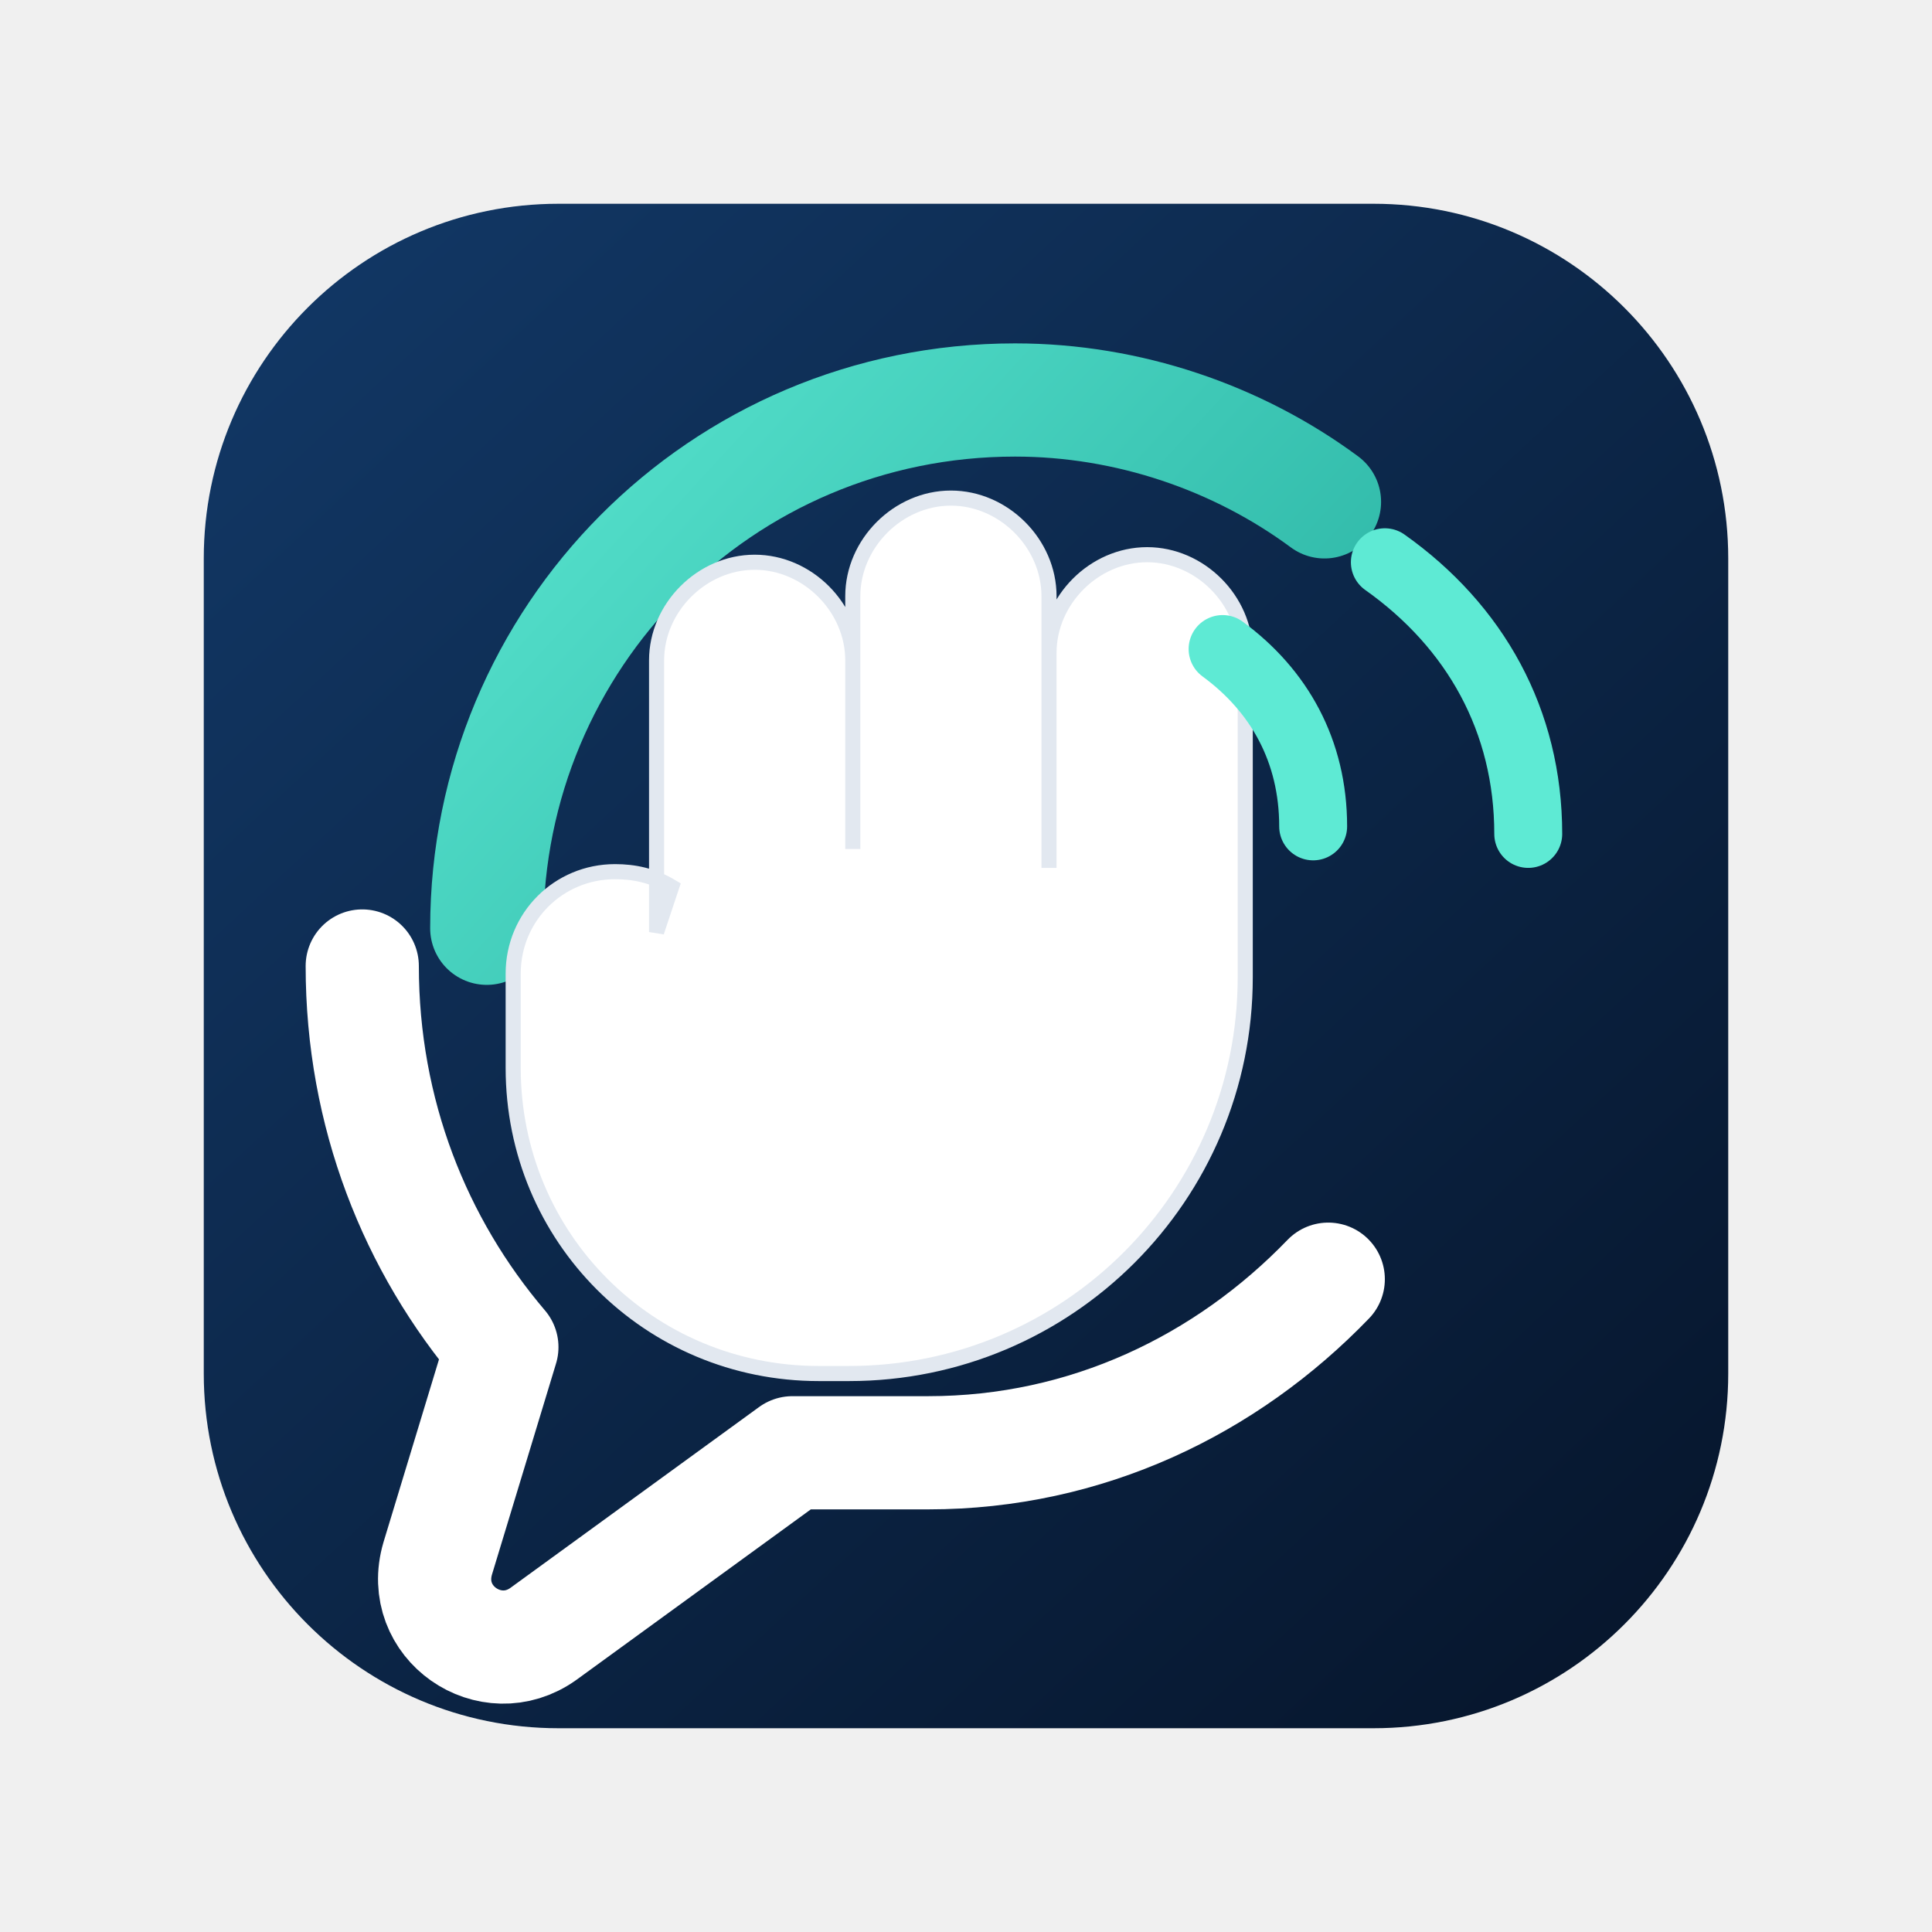
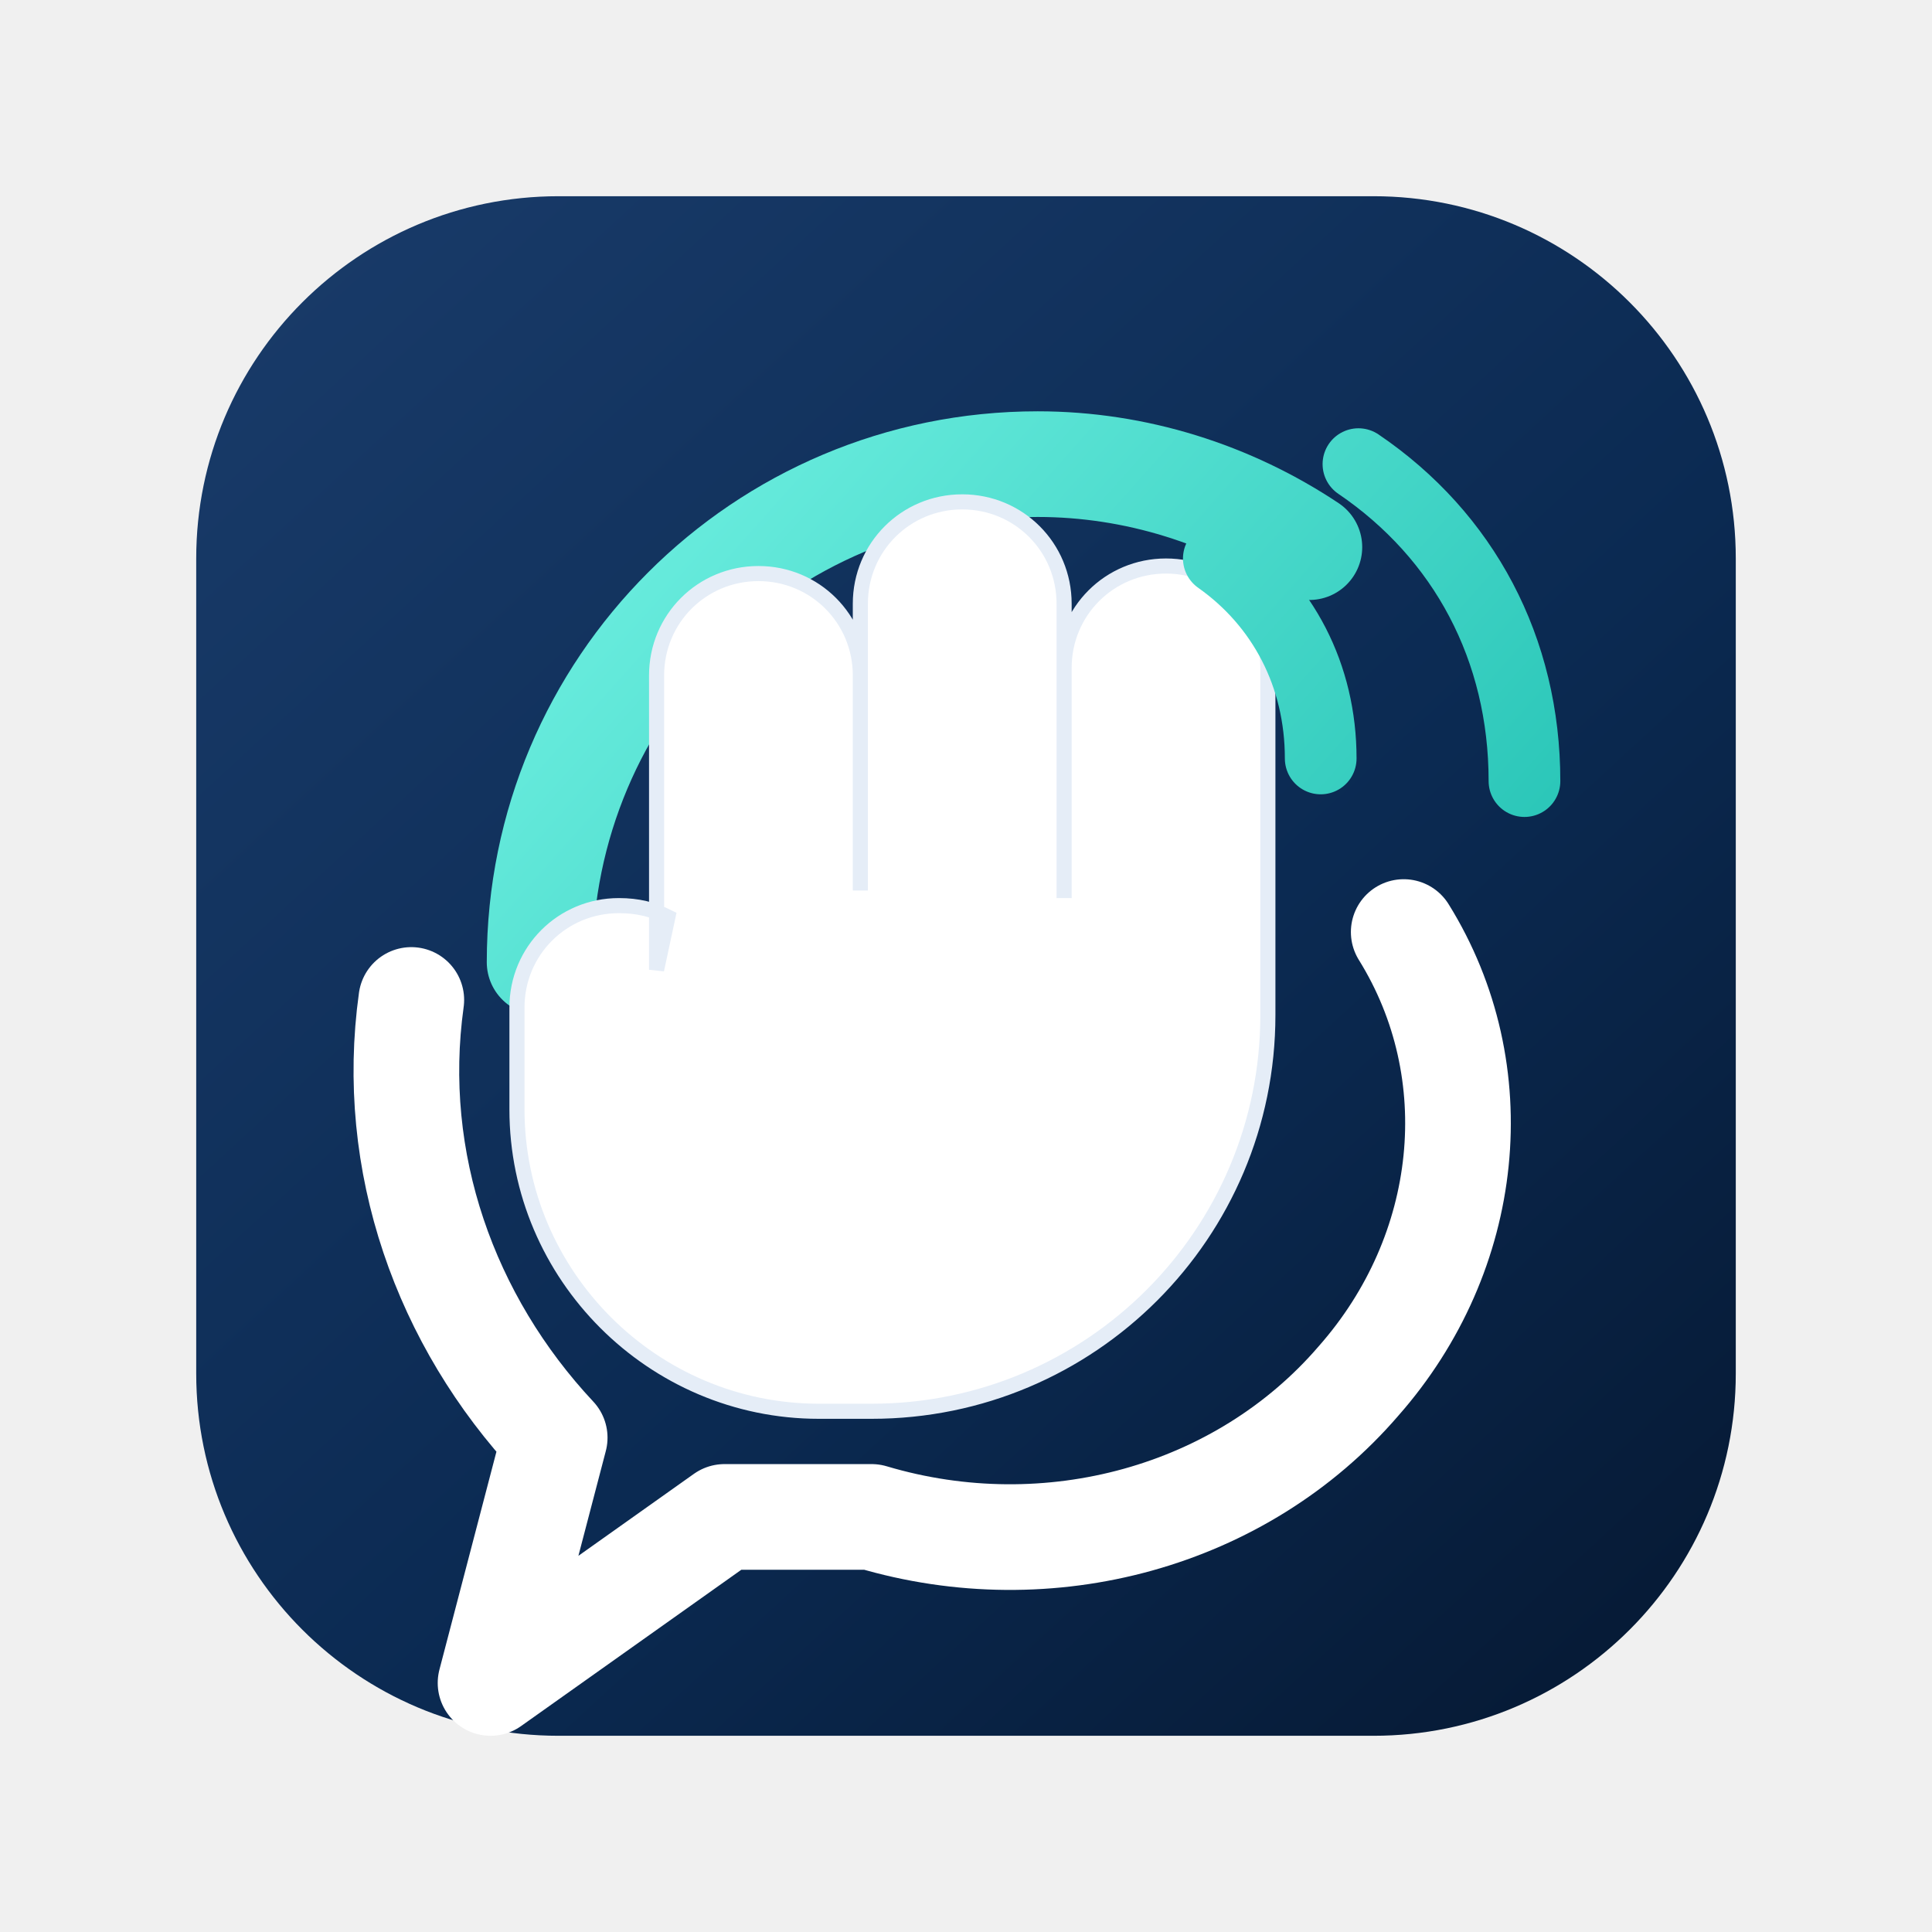
<svg xmlns="http://www.w3.org/2000/svg" viewBox="0 0 512 512">
  <defs>
-     <linearGradient id="bg" x1="70" x2="442" y1="55" y2="456" gradientUnits="userSpaceOnUse">
-       <stop stop-color="#123866" />
-       <stop offset="1" stop-color="#06152b" />
+     <linearGradient id="bg" x1="82" x2="430" y1="70" y2="448" gradientUnits="userSpaceOnUse">
+       <stop stop-color="#183a68" />
+       <stop offset=".58" stop-color="#0b2a52" />
+       <stop offset="1" stop-color="#061a35" />
    </linearGradient>
-     <linearGradient id="teal" x1="96" x2="420" y1="92" y2="390" gradientUnits="userSpaceOnUse">
-       <stop stop-color="#5eead4" />
-       <stop offset="1" stop-color="#0d9488" />
+     <linearGradient id="mint" x1="104" x2="398" y1="104" y2="366" gradientUnits="userSpaceOnUse">
+       <stop stop-color="#7cf8e9" />
+       <stop offset="1" stop-color="#13b8aa" />
    </linearGradient>
  </defs>
-   <rect x="54" y="54" width="404" height="404" rx="94" fill="url(#bg)" />
-   <path d="M129 246c0-77 62-140 140-140 30 0 59 10 82 27" fill="none" stroke="url(#teal)" stroke-width="30" stroke-linecap="round" />
-   <path d="M352 339c-27 28-64 46-106 46h-36l-66 48c-14 10-33-3-28-20l17-56c-23-27-37-62-37-101" fill="none" stroke="#fff" stroke-width="30" stroke-linecap="round" stroke-linejoin="round" />
-   <path fill="#fff" stroke="#e2e8f0" stroke-width="4" d="M174 247v-72c0-14 12-26 26-26s26 12 26 26v50-67c0-14 12-26 26-26s26 12 26 26v72-57c0-14 12-26 26-26s26 12 26 26v86c0 58-47 105-105 105h-8c-45 0-81-36-81-81v-25c0-15 12-27 27-27 5 0 10 1 15 4Z" />
-   <path d="M367 149c24 17 38 42 38 72M324 172c15 11 24 27 24 47" fill="none" stroke="#5eead4" stroke-width="18" stroke-linecap="round" />
+   <rect x="52" y="52" width="408" height="408" rx="96" fill="url(#bg)" />
+   <path d="M143 255c0-73 59-132 132-132 26 0 51 8 72 22" fill="none" stroke="url(#mint)" stroke-linecap="round" stroke-width="28" />
+   <path d="M372 247c23 37 18 85-12 119-31 36-82 50-129 36h-39l-62 44 17-65c-29-31-44-73-38-116" fill="none" stroke="#fff" stroke-linecap="round" stroke-linejoin="round" stroke-width="28" />
+   <path fill="#fff" stroke="#e5edf7" stroke-width="4" d="M174 257v-78c0-15 12-27 27-27s27 12 27 27v57-76c0-15 12-27 27-27s27 12 27 27v78-61c0-15 12-27 27-27s27 12 27 27v92c0 58-47 105-105 105h-14c-44 0-80-36-80-80v-27c0-15 12-27 27-27 5 0 9 1 13 3Z" />
+   <path d="M360 123c28 19 44 49 44 84M323 148c17 12 27 31 27 53" fill="none" stroke="url(#mint)" stroke-linecap="round" stroke-width="19" />
</svg>
